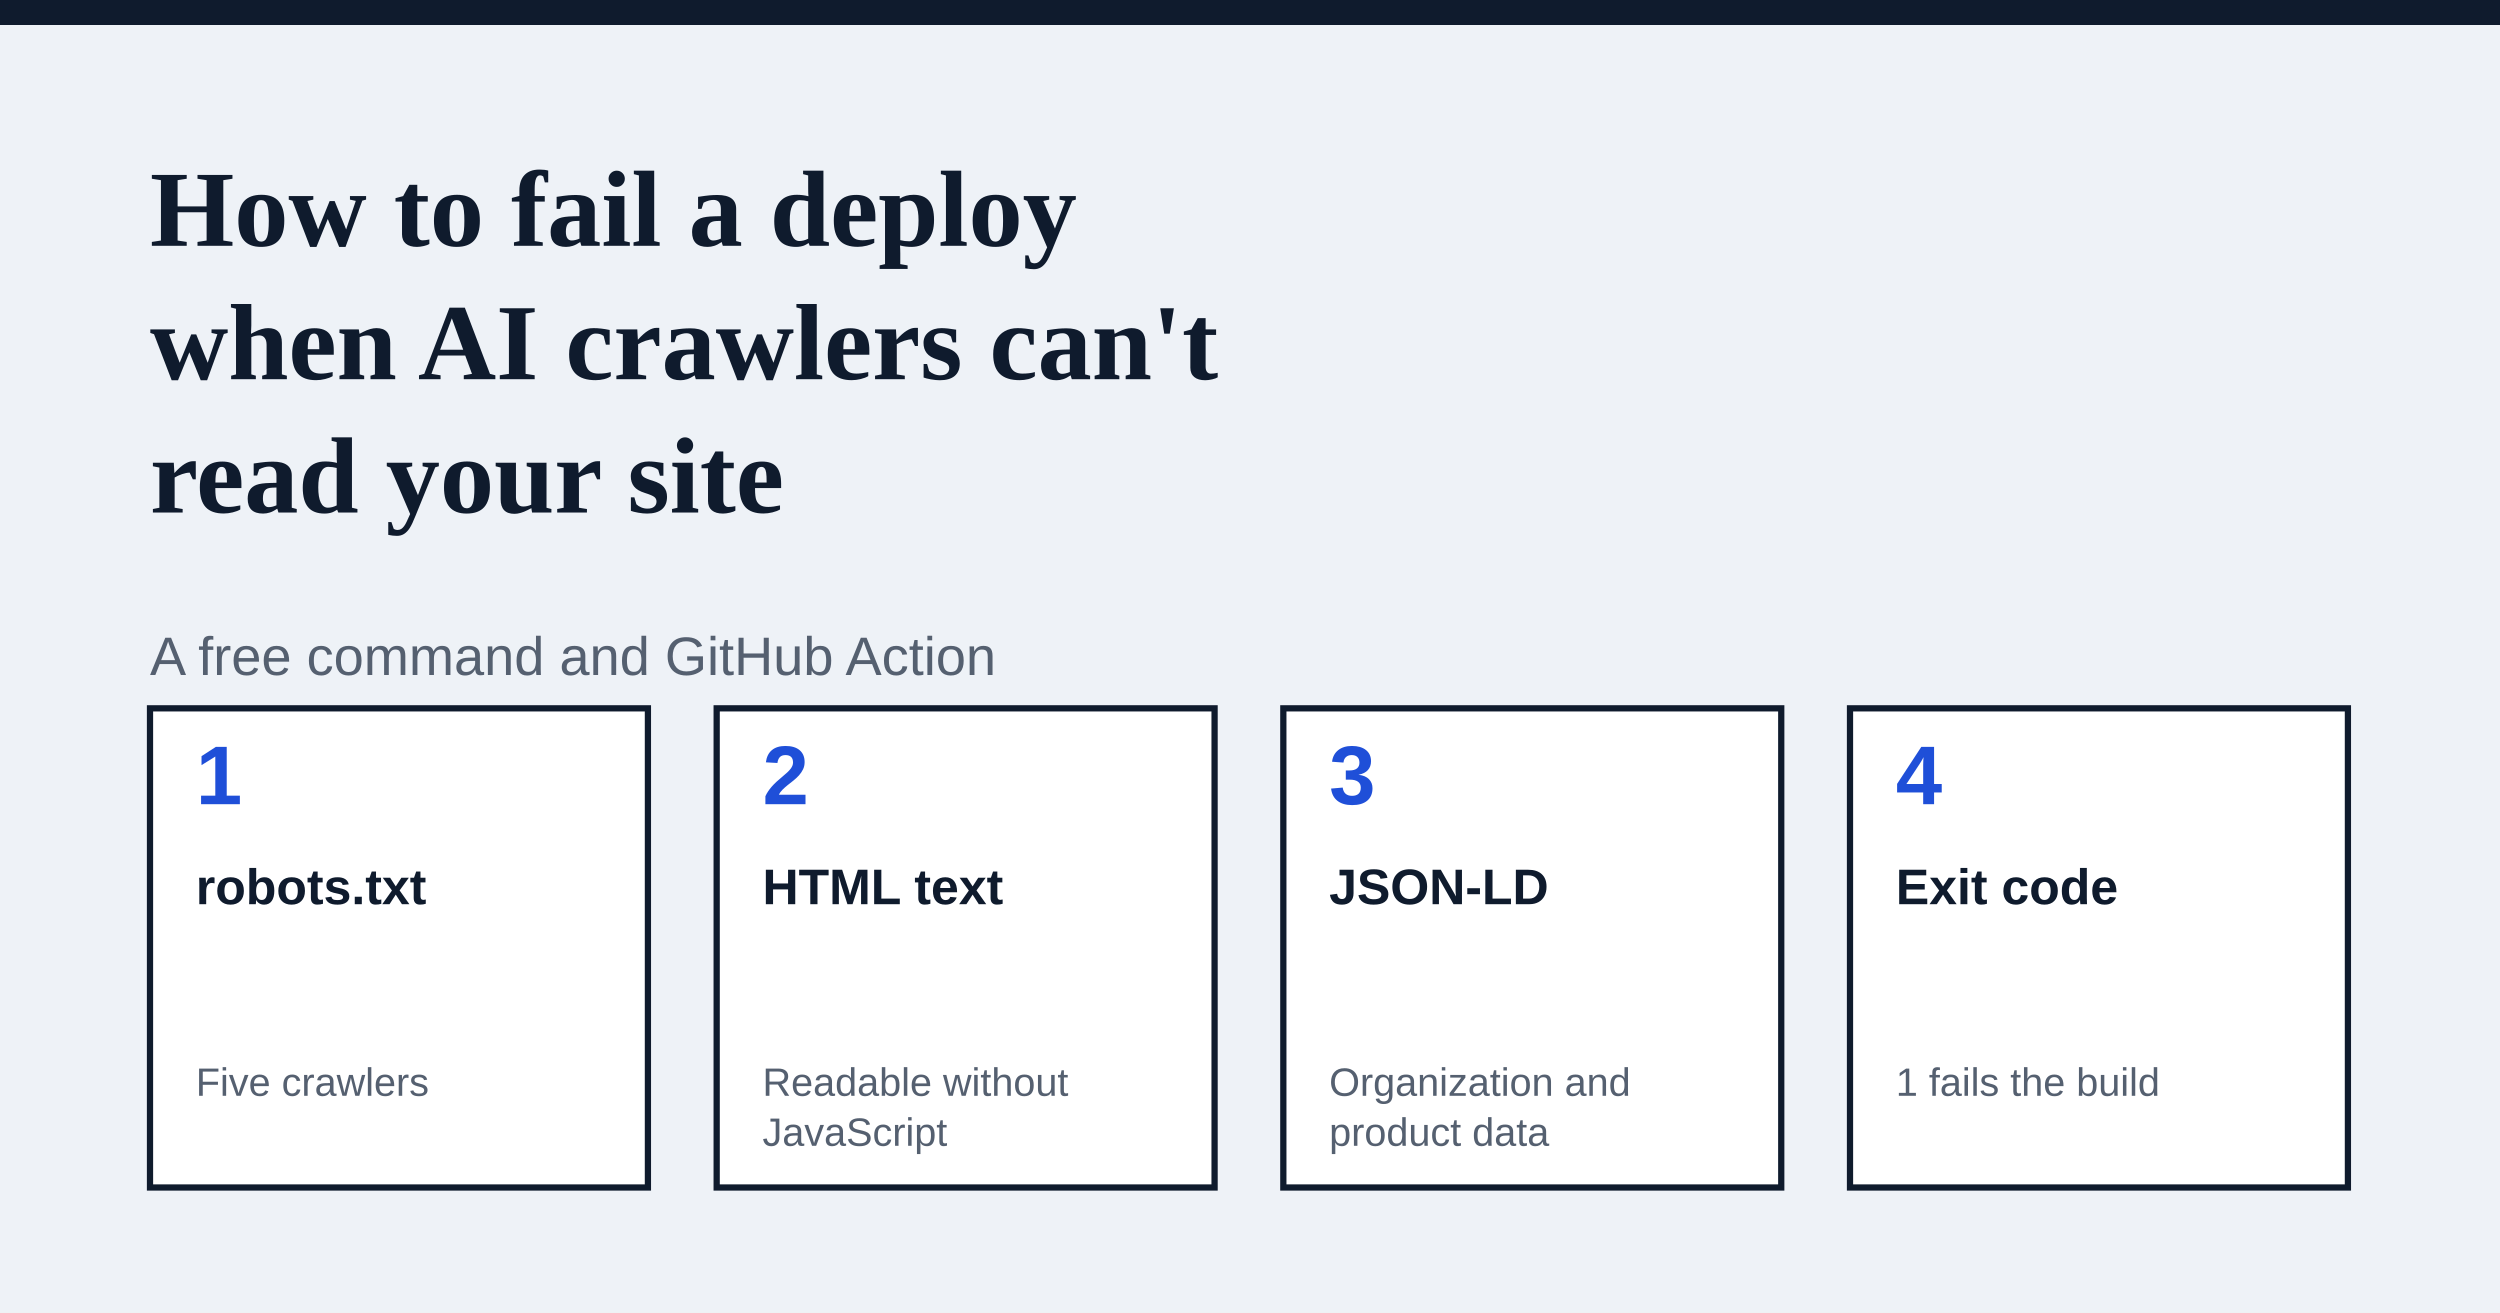
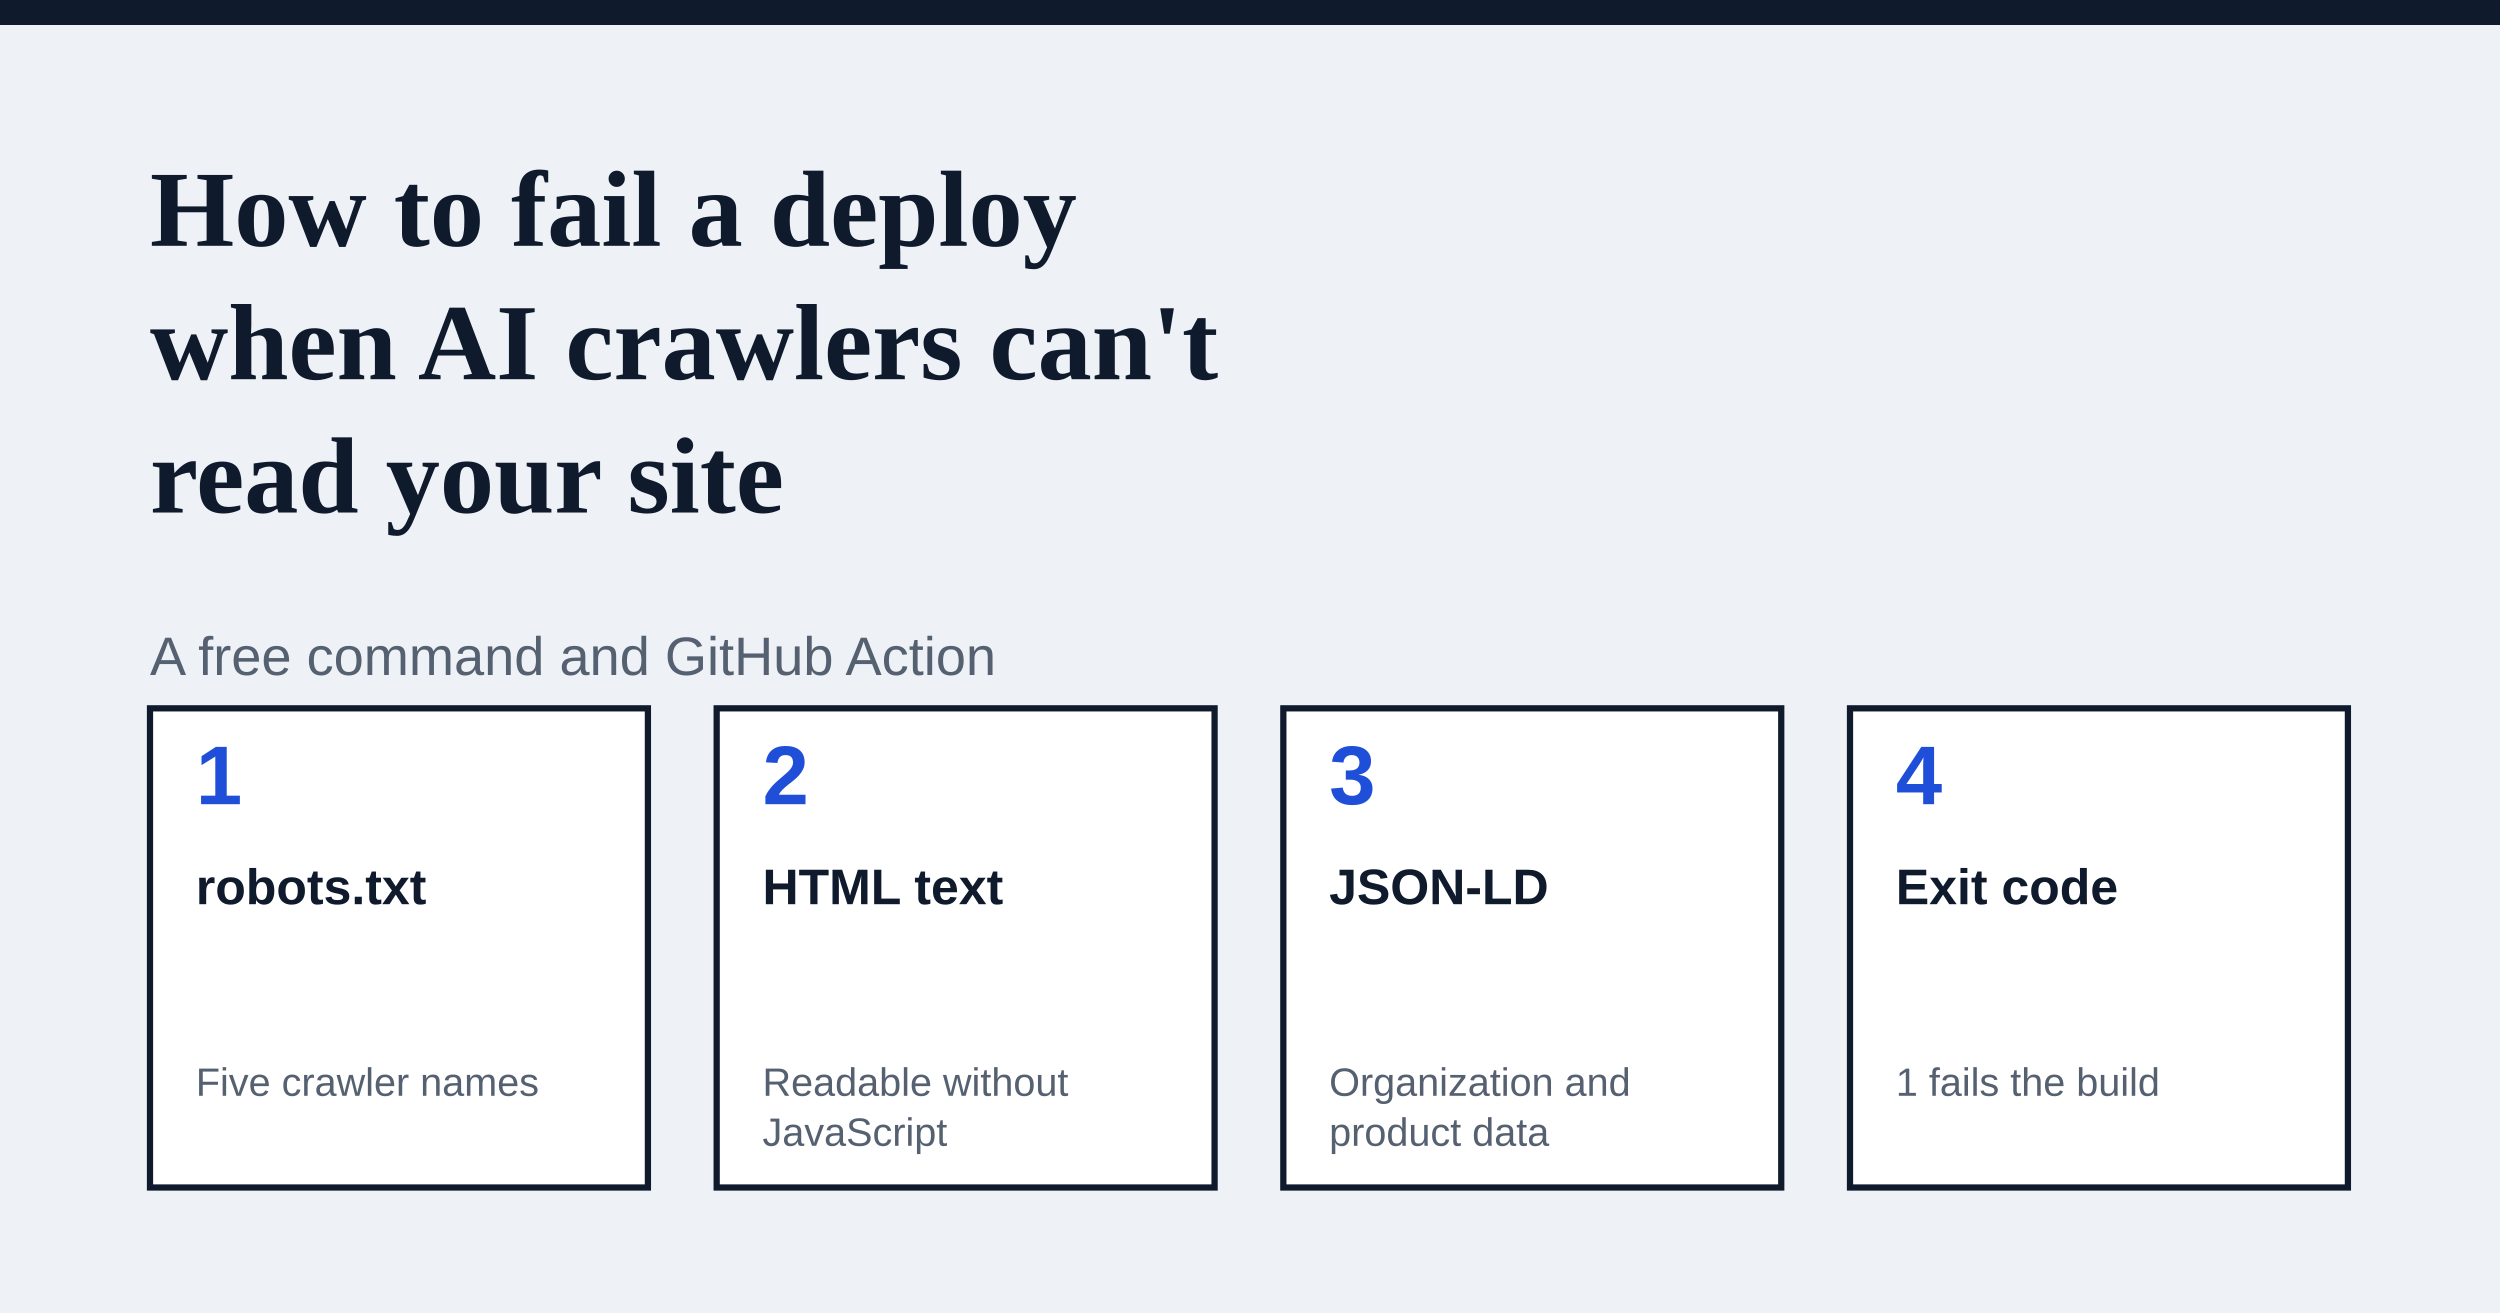
<svg xmlns="http://www.w3.org/2000/svg" viewBox="0 0 1200 630" width="1200" height="630" role="img" aria-labelledby="t d">
  <rect width="1200" height="630" fill="#EEF2F7" />
  <rect width="1200" height="12" fill="#0F1B2D" />
  <text x="72" y="118" font-family="Georgia,'Times New Roman',serif" font-size="52" font-weight="600" fill="#0F1B2D">How to fail a deploy</text>
  <text x="72" y="182" font-family="Georgia,'Times New Roman',serif" font-size="52" font-weight="600" fill="#0F1B2D">when AI crawlers can't</text>
  <text x="72" y="246" font-family="Georgia,'Times New Roman',serif" font-size="52" font-weight="600" fill="#0F1B2D">read your site</text>
  <text x="72" y="324" font-family="system-ui,Arial,sans-serif" font-size="26" fill="#556070">A free command and GitHub Action</text>
  <g font-family="system-ui,Arial,sans-serif" fill="#0F1B2D">
    <rect x="72" y="340" width="239" height="230" fill="#fff" stroke="#0F1B2D" stroke-width="3" />
    <text x="94" y="386" font-size="40" font-weight="600" fill="#1F4FD8">1</text>
    <text x="94" y="434" font-size="24" font-weight="600">robots.txt</text>
-     <text x="94" y="526" font-size="19" fill="#556070">Five crawlers</text>
+     <text x="94" y="526" font-size="19" fill="#556070">Five crawler names</text>
    <rect x="344" y="340" width="239" height="230" fill="#fff" stroke="#0F1B2D" stroke-width="3" />
    <text x="366" y="386" font-size="40" font-weight="600" fill="#1F4FD8">2</text>
    <text x="366" y="434" font-size="24" font-weight="600">HTML text</text>
    <text x="366" y="526" font-size="19" fill="#556070">Readable without</text>
    <text x="366" y="550" font-size="19" fill="#556070">JavaScript</text>
    <rect x="616" y="340" width="239" height="230" fill="#fff" stroke="#0F1B2D" stroke-width="3" />
    <text x="638" y="386" font-size="40" font-weight="600" fill="#1F4FD8">3</text>
    <text x="638" y="434" font-size="24" font-weight="600">JSON-LD</text>
    <text x="638" y="526" font-size="19" fill="#556070">Organization and</text>
    <text x="638" y="550" font-size="19" fill="#556070">product data</text>
    <rect x="888" y="340" width="239" height="230" fill="#fff" stroke="#0F1B2D" stroke-width="3" />
    <text x="910" y="386" font-size="40" font-weight="600" fill="#1F4FD8">4</text>
    <text x="910" y="434" font-size="24" font-weight="600">Exit code</text>
    <text x="910" y="526" font-size="19" fill="#556070">1 fails the build</text>
  </g>
</svg>
